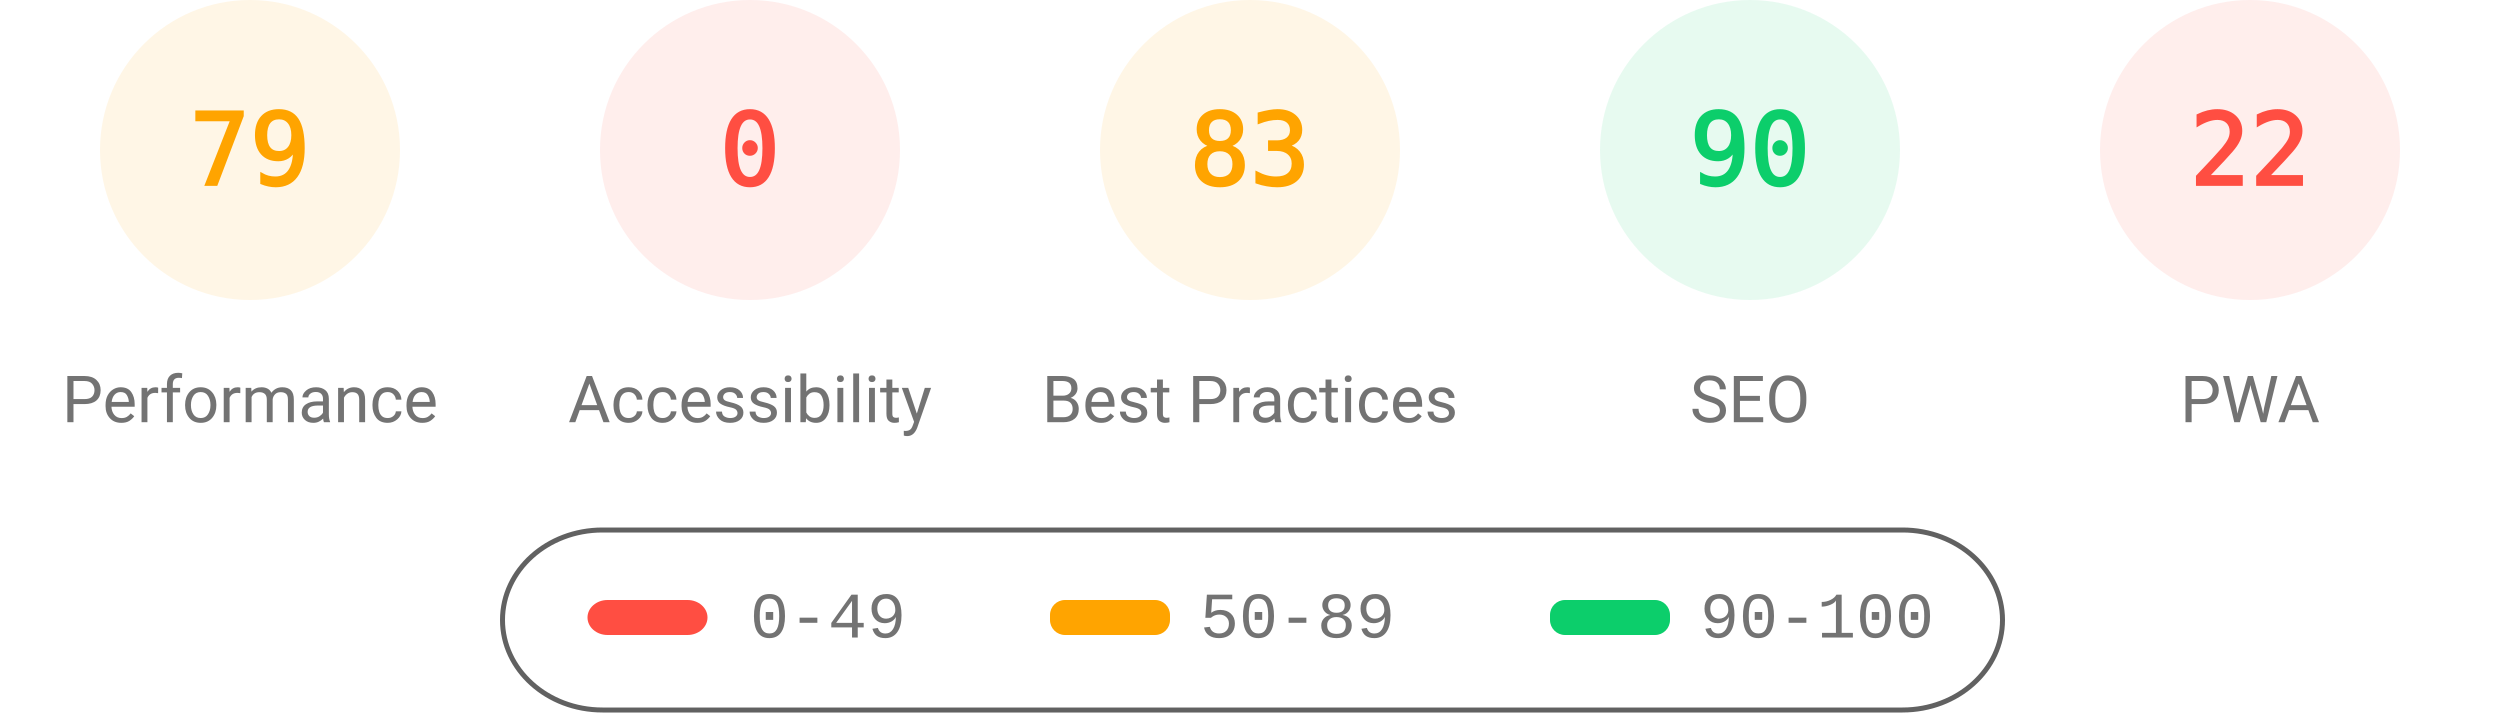
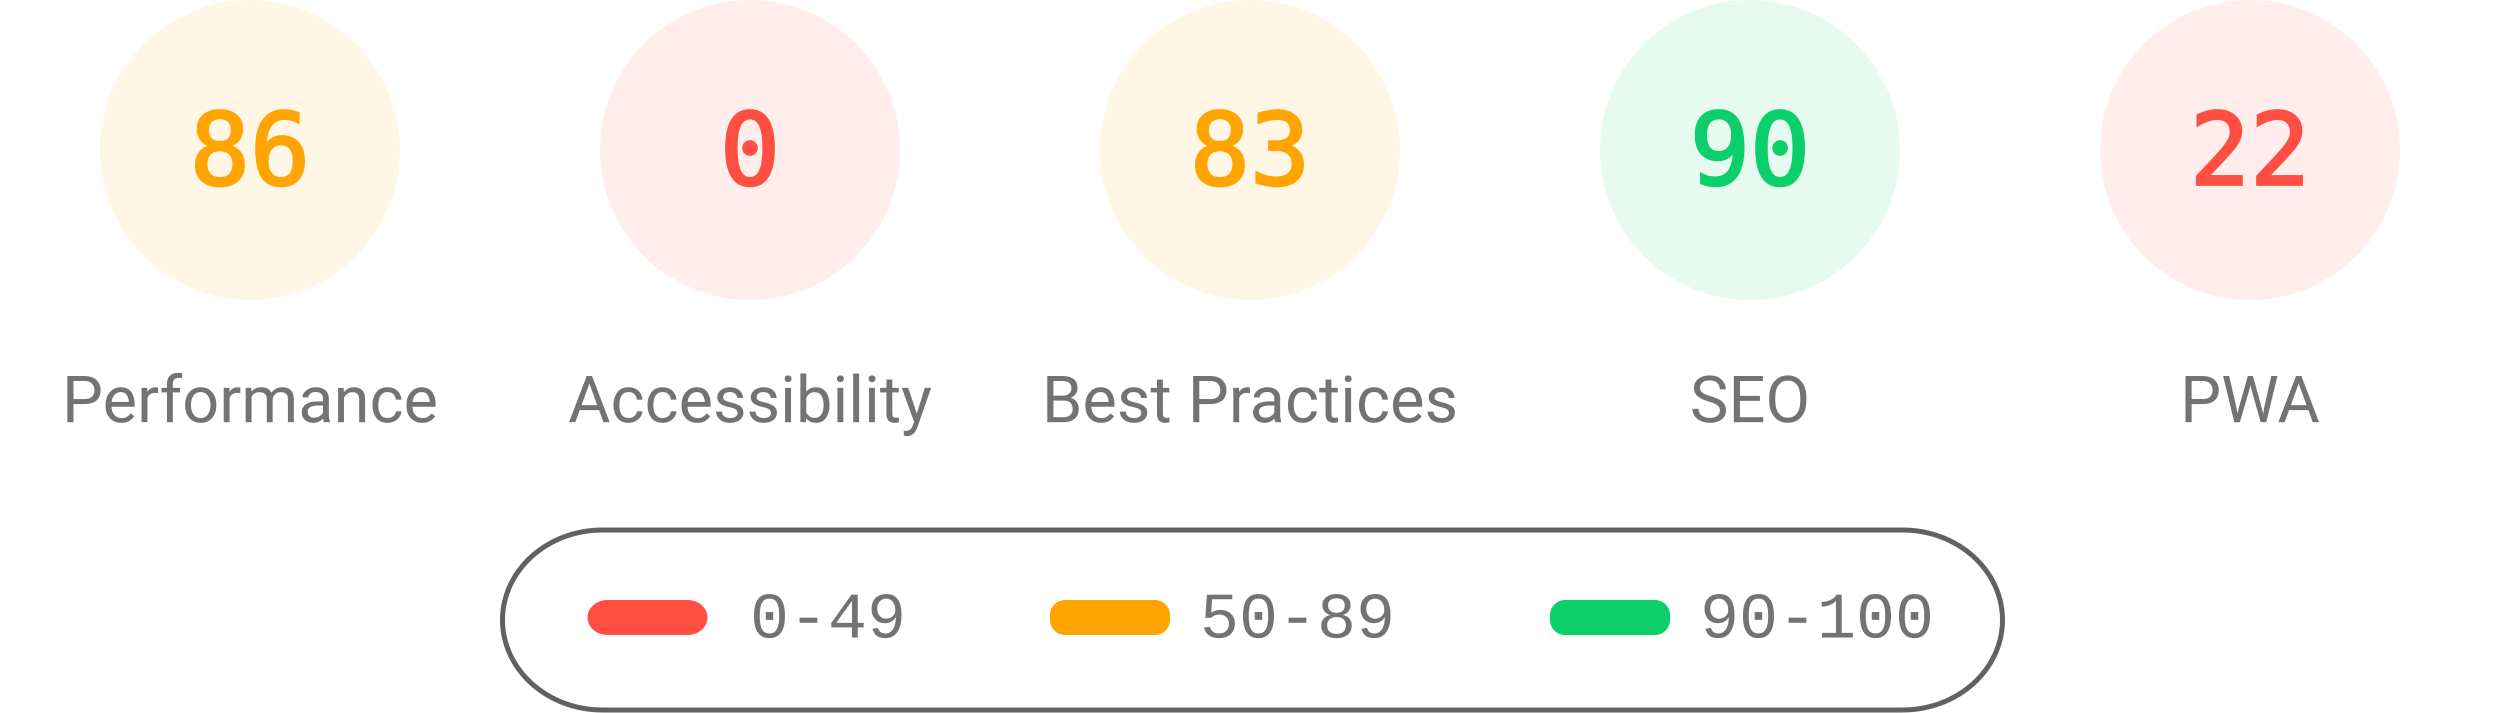
<svg xmlns="http://www.w3.org/2000/svg" fill="none" width="1000" height="285">
  <style>.gauge-base{opacity:.1}.gauge-arc{fill:none;animation-delay:250ms;stroke-linecap:round;transform:rotate(-90deg);transform-origin:100px 60px;animation:load-gauge 1s ease forwards}.guage-text{font-size:40px;font-family:monospace;text-align:center}.guage-red{color:#ff4e42;fill:#ff4e42;stroke:#ff4e42}.guage-orange{color:#ffa400;fill:#ffa400;stroke:#ffa400}.guage-green{color:#0cce6b;fill:#0cce6b;stroke:#0cce6b}.guage-undefined{color:#5c5c5c;fill:#5c5c5c;stroke:#5c5c5c}.guage-title{color:#737373;fill:#737373;stroke:none;font-size:26px;line-height:26px;font-family:Roboto,Halvetica,Arial,sans-serif}@keyframes load-gauge{from{stroke-dasharray:0 352.858}}</style>
  <svg class="guage-div guage-perf guage-orange" viewBox="0 0 200 200" width="200" height="200">
    <circle class="gauge-base" r="56" cx="100" cy="60" stroke-width="8" />
-     <circle class="gauge-arc guage-arc-1" r="56" cx="100" cy="60" stroke-width="8" style="stroke-dasharray:277.968,351.858" />
-     <text class="guage-text" x="100" y="60" alignment-baseline="central" dominant-baseline="central" text-anchor="middle">79</text>
+     <circle class="gauge-arc guage-arc-1" r="56" cx="100" cy="60" stroke-width="8" style="stroke-dasharray:302.598,351.858" />
+     <text class="guage-text" x="100" y="60" alignment-baseline="central" dominant-baseline="central" text-anchor="middle">86</text>
    <text class="guage-title" x="100" y="160" alignment-baseline="central" dominant-baseline="central" text-anchor="middle">Performance</text>
  </svg>
  <svg class="guage-div guage-acc guage-red" viewBox="0 0 200 200" width="200" height="200" x="200">
    <circle class="gauge-base" r="56" cx="100" cy="60" stroke-width="8" />
    <circle class="gauge-arc guage-arc-2" r="56" cx="100" cy="60" stroke-width="8" style="stroke-dasharray:0,351.858" />
    <text class="guage-text" x="100" y="60" alignment-baseline="central" dominant-baseline="central" text-anchor="middle">0</text>
    <text class="guage-title" x="100" y="160" alignment-baseline="central" dominant-baseline="central" text-anchor="middle">Accessibility</text>
  </svg>
  <svg class="guage-div guage-best guage-orange" viewBox="0 0 200 200" width="200" height="200" x="400">
    <circle class="gauge-base" r="56" cx="100" cy="60" stroke-width="8" />
    <circle class="gauge-arc guage-arc-3" r="56" cx="100" cy="60" stroke-width="8" style="stroke-dasharray:292.042,351.858" />
    <text class="guage-text" x="100" y="60" alignment-baseline="central" dominant-baseline="central" text-anchor="middle">83</text>
    <text class="guage-title" x="100" y="160" alignment-baseline="central" dominant-baseline="central" text-anchor="middle">Best Practices</text>
  </svg>
  <svg class="guage-div guage-seo guage-green" viewBox="0 0 200 200" width="200" height="200" x="600">
    <circle class="gauge-base" r="56" cx="100" cy="60" stroke-width="8" />
    <circle class="gauge-arc guage-arc-4" r="56" cx="100" cy="60" stroke-width="8" style="stroke-dasharray:316.672,351.858" />
    <text class="guage-text" x="100" y="60" alignment-baseline="central" dominant-baseline="central" text-anchor="middle">90</text>
    <text class="guage-title" x="100" y="160" alignment-baseline="central" dominant-baseline="central" text-anchor="middle">SEO</text>
  </svg>
  <svg class="guage-div guage-pwa guage-red" viewBox="0 0 200 200" width="200" height="200" x="800">
    <circle class="gauge-base" r="56" cx="100" cy="60" stroke-width="8" />
    <circle class="gauge-arc guage-arc-4" r="56" cx="100" cy="60" stroke-width="8" style="stroke-dasharray:77.409,351.858" />
    <text class="guage-text" x="100" y="60" alignment-baseline="central" dominant-baseline="central" text-anchor="middle">22</text>
    <text class="guage-title" x="100" y="160" alignment-baseline="central" dominant-baseline="central" text-anchor="middle">PWA</text>
  </svg>
  <svg width="604" height="76" x="200" y="210">
    <path fill="none" id="canvas_background" d="M-1-1h604v80H-1z" />
    <rect fill-opacity="0" stroke="#616161" stroke-width="2" rx="40" id="svg_2" height="72" width="600" y="2" x="1" fill="#000" />
    <rect stroke="#000" rx="8" id="svg_3" height="14" width="48" y="30" x="35" stroke-opacity="null" stroke-width="0" fill="#ff4e42" />
    <rect stroke="#000" rx="6" id="svg_4" height="14" width="48" y="30" x="220" stroke-opacity="null" stroke-width="0" fill="#ffa400" />
    <rect stroke="#000" rx="6" id="svg_5" height="14" width="48" y="30" x="420" stroke-opacity="null" stroke-width="0" fill="#0cce6b" />
    <text xml:space="preserve" text-anchor="start" font-family="'Courier New', Courier, monospace" font-size="26" id="svg_6" y="45" x="100" stroke-opacity="null" stroke-width="0" stroke="#000" fill="#737373">0-49</text>
    <text xml:space="preserve" text-anchor="start" font-family="'Courier New', Courier, monospace" font-size="26" id="svg_7" y="45" x="280" stroke-opacity="null" stroke-width="0" stroke="#000" fill="#737373">50-89</text>
    <text xml:space="preserve" text-anchor="start" font-family="'Courier New', Courier, monospace" font-size="26" id="svg_8" y="45" x="480" stroke-opacity="null" stroke-width="0" stroke="#000" fill="#737373">90-100</text>
  </svg>
</svg>
